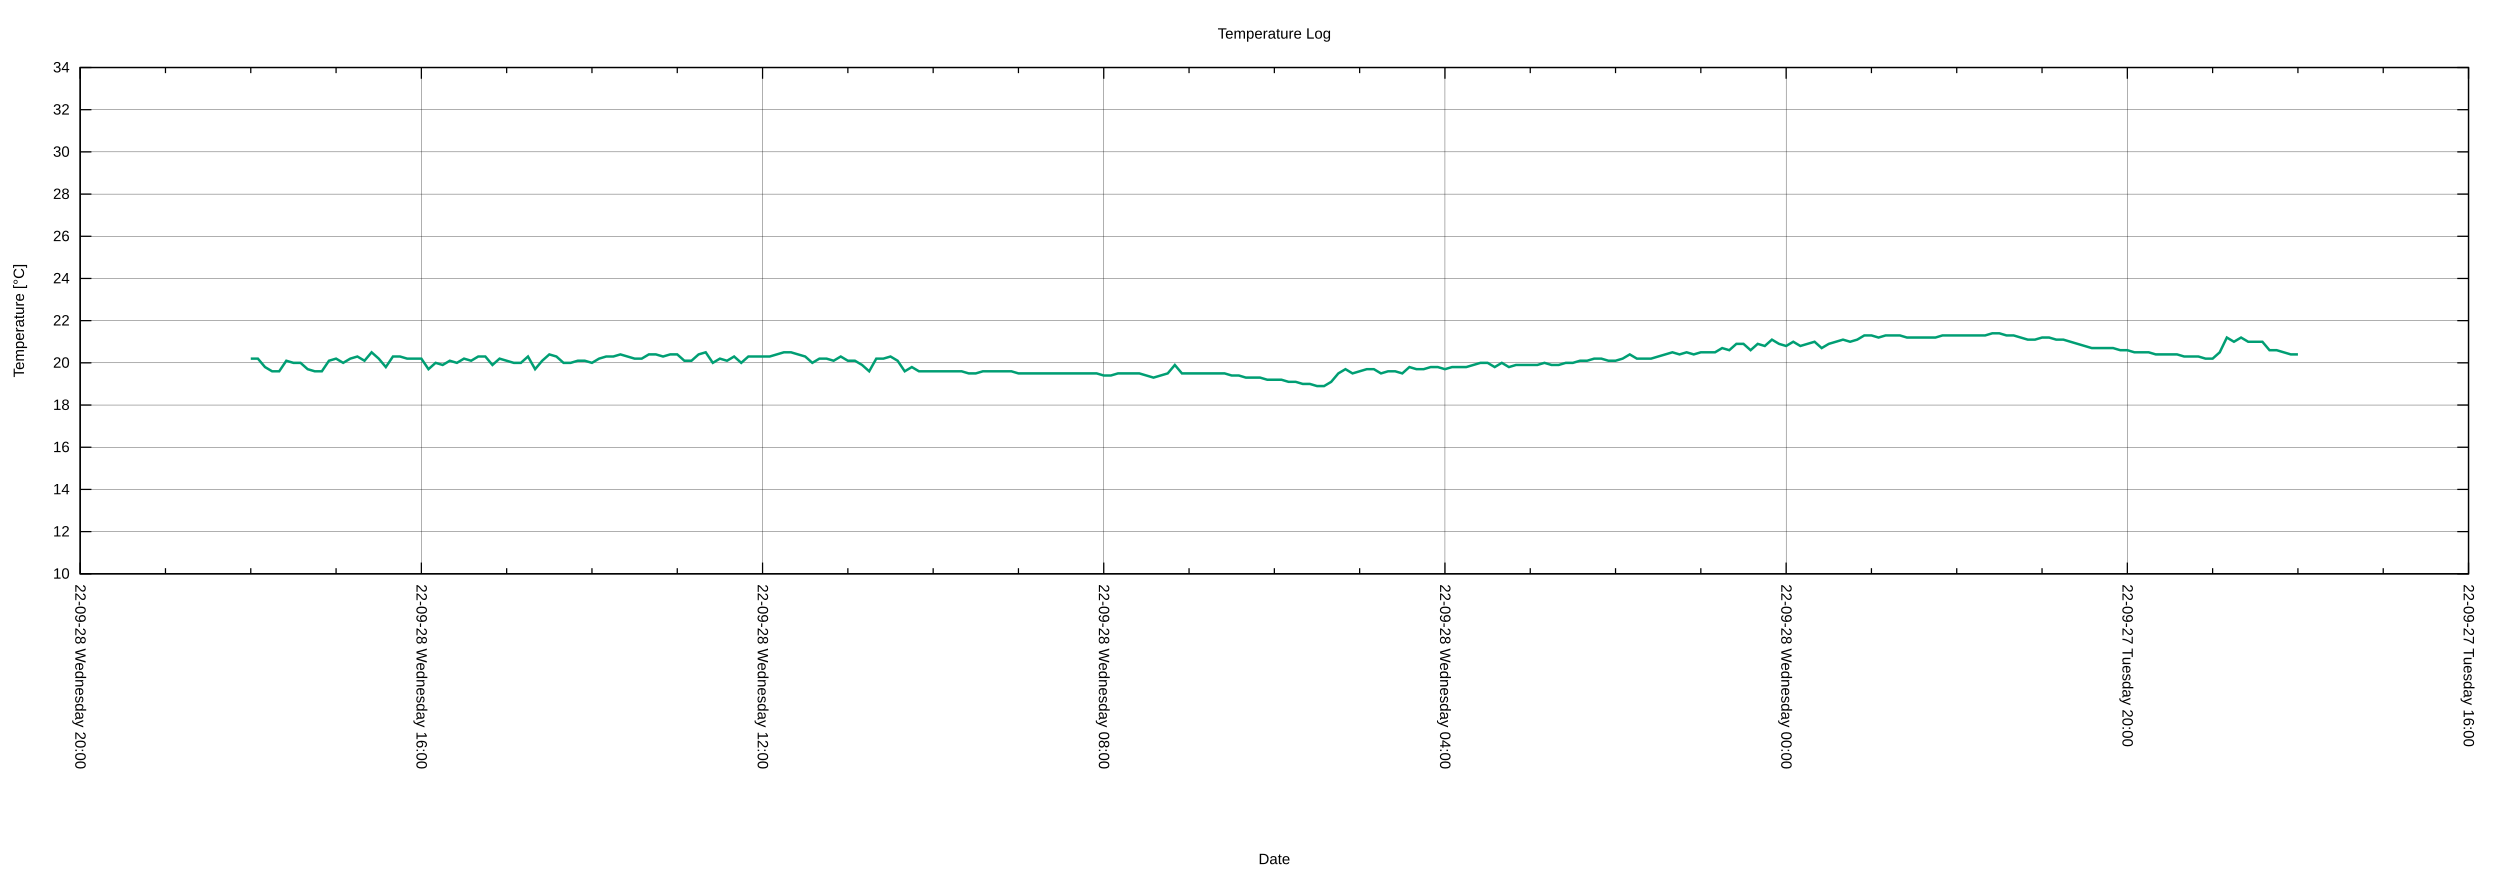
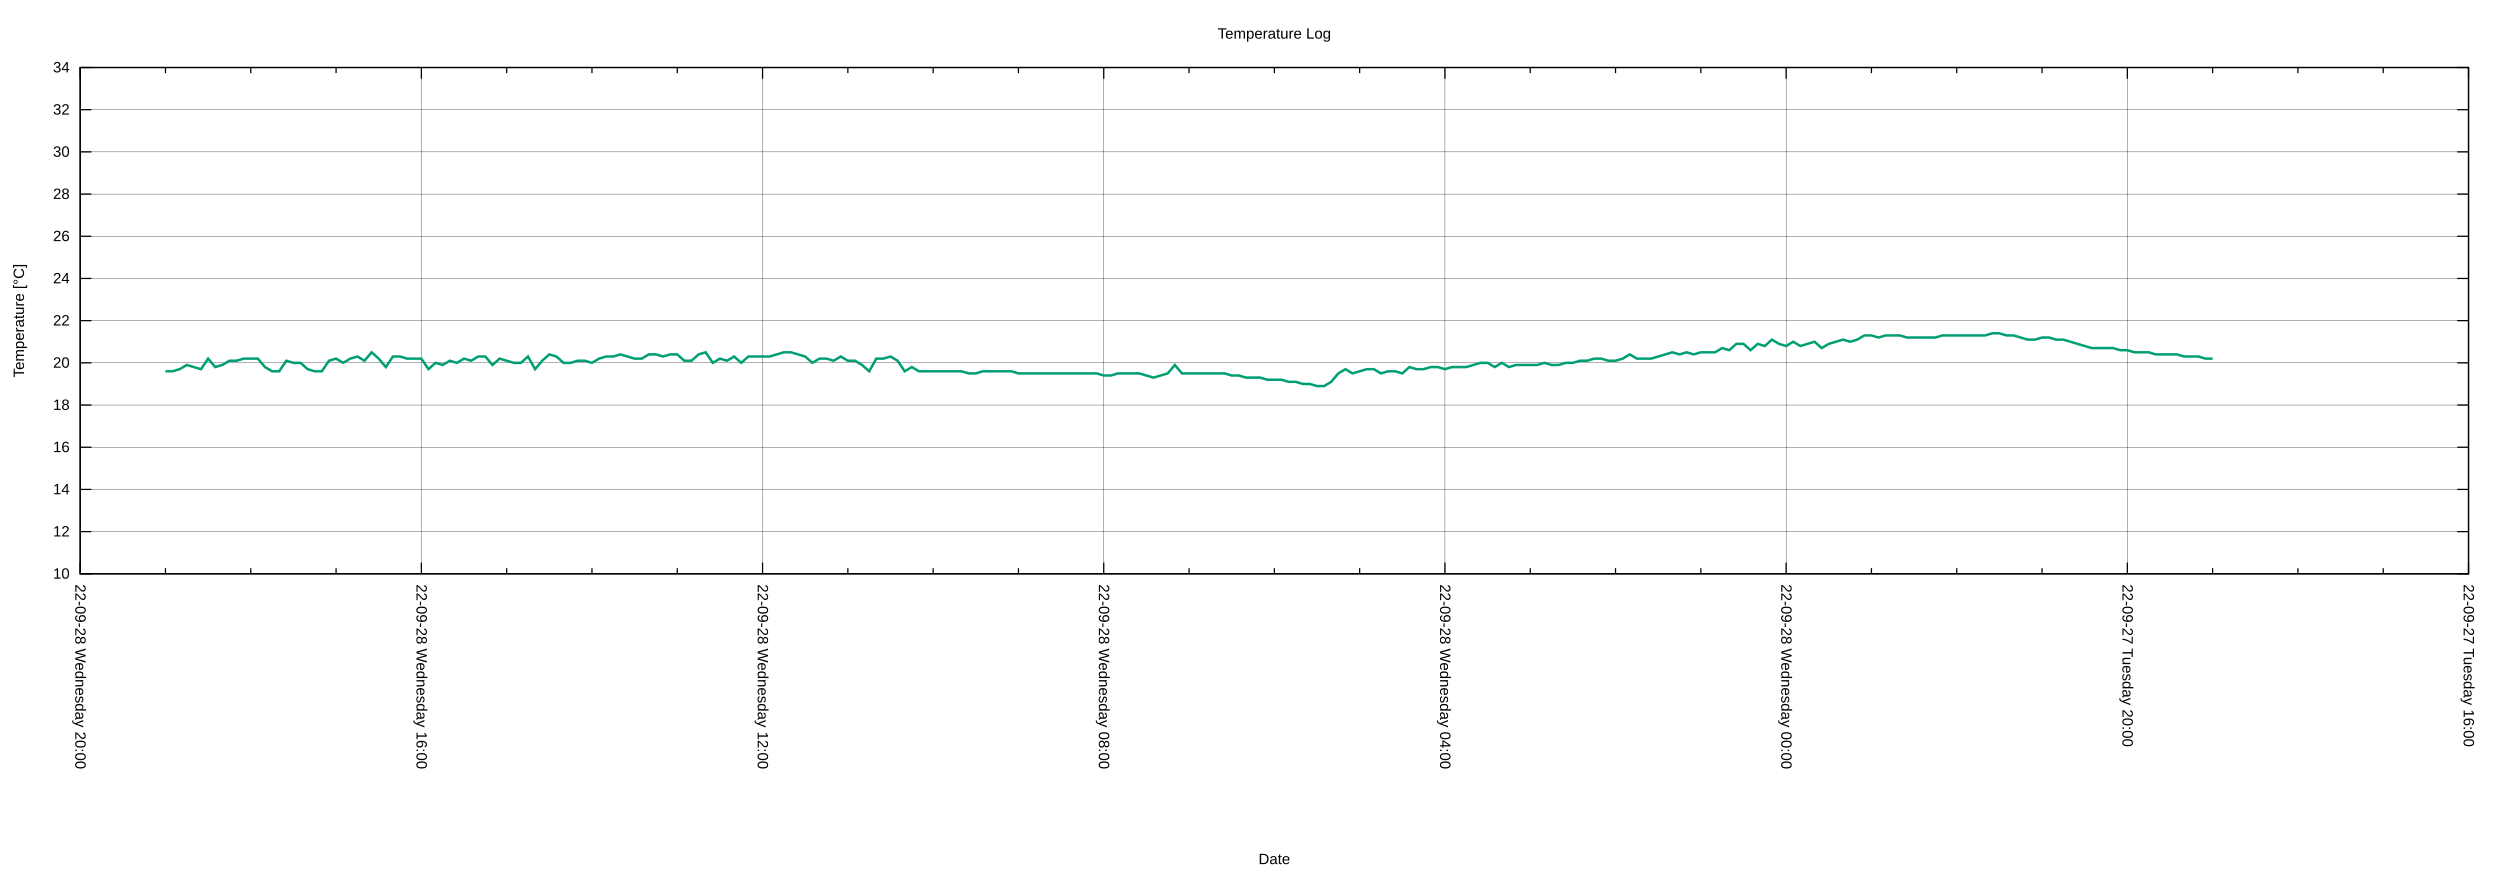
<svg xmlns="http://www.w3.org/2000/svg" xmlns:xlink="http://www.w3.org/1999/xlink" width="2000" height="700" viewBox="0 0 2000 700">
  <g id="gnuplot_canvas">
    <rect x="0" y="0" width="2000" height="700" fill="none" />
    <defs>
      <circle id="gpDot" r="0.5" stroke-width="0.5" stroke="currentColor" />
      <path id="gpPt0" stroke-width="0.222" stroke="currentColor" d="M-1,0 h2 M0,-1 v2" />
      <path id="gpPt1" stroke-width="0.222" stroke="currentColor" d="M-1,-1 L1,1 M1,-1 L-1,1" />
      <path id="gpPt2" stroke-width="0.222" stroke="currentColor" d="M-1,0 L1,0 M0,-1 L0,1 M-1,-1 L1,1 M-1,1 L1,-1" />
      <rect id="gpPt3" stroke-width="0.222" stroke="currentColor" x="-1" y="-1" width="2" height="2" />
      <rect id="gpPt4" stroke-width="0.222" stroke="currentColor" fill="currentColor" x="-1" y="-1" width="2" height="2" />
      <circle id="gpPt5" stroke-width="0.222" stroke="currentColor" cx="0" cy="0" r="1" />
      <use xlink:href="#gpPt5" id="gpPt6" fill="currentColor" stroke="none" />
      <path id="gpPt7" stroke-width="0.222" stroke="currentColor" d="M0,-1.33 L-1.33,0.67 L1.33,0.67 z" />
      <use xlink:href="#gpPt7" id="gpPt8" fill="currentColor" stroke="none" />
      <use xlink:href="#gpPt7" id="gpPt9" stroke="currentColor" transform="rotate(180)" />
      <use xlink:href="#gpPt9" id="gpPt10" fill="currentColor" stroke="none" />
      <use xlink:href="#gpPt3" id="gpPt11" stroke="currentColor" transform="rotate(45)" />
      <use xlink:href="#gpPt11" id="gpPt12" fill="currentColor" stroke="none" />
      <path id="gpPt13" stroke-width="0.222" stroke="currentColor" d="M0,1.330 L1.265,0.411 L0.782,-1.067 L-0.782,-1.076 L-1.265,0.411 z" />
      <use xlink:href="#gpPt13" id="gpPt14" fill="currentColor" stroke="none" />
      <filter id="textbox" filterUnits="objectBoundingBox" x="0" y="0" height="1" width="1">
        <feFlood flood-color="white" flood-opacity="1" result="bgnd" />
        <feComposite in="SourceGraphic" in2="bgnd" operator="atop" />
      </filter>
      <filter id="greybox" filterUnits="objectBoundingBox" x="0" y="0" height="1" width="1">
        <feFlood flood-color="lightgrey" flood-opacity="1" result="grey" />
        <feComposite in="SourceGraphic" in2="grey" operator="atop" />
      </filter>
    </defs>
    <g fill="none" color="white" stroke="currentColor" stroke-width="1.00" stroke-linecap="butt" stroke-linejoin="miter">
</g>
    <g fill="none" color="black" stroke="currentColor" stroke-width="1.00" stroke-linecap="butt" stroke-linejoin="miter">
</g>
    <g fill="none" color="black" stroke="black" stroke-width="0.25" stroke-linecap="butt" stroke-linejoin="miter">
</g>
    <g fill="none" color="black" stroke="currentColor" stroke-width="0.25" stroke-linecap="butt" stroke-linejoin="miter">
      <path stroke="black" class="gridline" d="M64.14,459.04 L1974.82,459.04  " />
    </g>
    <g fill="none" color="black" stroke="black" stroke-width="1.00" stroke-linecap="butt" stroke-linejoin="miter">
</g>
    <g fill="none" color="black" stroke="currentColor" stroke-width="1.00" stroke-linecap="butt" stroke-linejoin="miter">
      <path stroke="black" d="M64.14,459.04 L73.14,459.04 M1974.82,459.04 L1965.82,459.04  " />
      <g transform="translate(55.75,462.94)" stroke="none" fill="black" font-family="Arial" font-size="12.00" text-anchor="end">
        <text>
          <tspan font-family="Arial"> 10</tspan>
        </text>
      </g>
    </g>
    <g fill="none" color="black" stroke="currentColor" stroke-width="1.00" stroke-linecap="butt" stroke-linejoin="miter">
</g>
    <g fill="none" color="black" stroke="black" stroke-width="0.25" stroke-linecap="butt" stroke-linejoin="miter">
</g>
    <g fill="none" color="black" stroke="currentColor" stroke-width="0.25" stroke-linecap="butt" stroke-linejoin="miter">
      <path stroke="black" class="gridline" d="M64.14,425.29 L1974.82,425.29  " />
    </g>
    <g fill="none" color="black" stroke="black" stroke-width="1.00" stroke-linecap="butt" stroke-linejoin="miter">
</g>
    <g fill="none" color="black" stroke="currentColor" stroke-width="1.00" stroke-linecap="butt" stroke-linejoin="miter">
      <path stroke="black" d="M64.14,425.29 L73.14,425.29 M1974.82,425.29 L1965.82,425.29  " />
      <g transform="translate(55.75,429.19)" stroke="none" fill="black" font-family="Arial" font-size="12.00" text-anchor="end">
        <text>
          <tspan font-family="Arial"> 12</tspan>
        </text>
      </g>
    </g>
    <g fill="none" color="black" stroke="currentColor" stroke-width="1.00" stroke-linecap="butt" stroke-linejoin="miter">
</g>
    <g fill="none" color="black" stroke="black" stroke-width="0.25" stroke-linecap="butt" stroke-linejoin="miter">
</g>
    <g fill="none" color="black" stroke="currentColor" stroke-width="0.25" stroke-linecap="butt" stroke-linejoin="miter">
      <path stroke="black" class="gridline" d="M64.14,391.53 L1974.82,391.53  " />
    </g>
    <g fill="none" color="black" stroke="black" stroke-width="1.00" stroke-linecap="butt" stroke-linejoin="miter">
</g>
    <g fill="none" color="black" stroke="currentColor" stroke-width="1.00" stroke-linecap="butt" stroke-linejoin="miter">
      <path stroke="black" d="M64.14,391.53 L73.14,391.53 M1974.82,391.53 L1965.82,391.53  " />
      <g transform="translate(55.75,395.43)" stroke="none" fill="black" font-family="Arial" font-size="12.00" text-anchor="end">
        <text>
          <tspan font-family="Arial"> 14</tspan>
        </text>
      </g>
    </g>
    <g fill="none" color="black" stroke="currentColor" stroke-width="1.00" stroke-linecap="butt" stroke-linejoin="miter">
</g>
    <g fill="none" color="black" stroke="black" stroke-width="0.25" stroke-linecap="butt" stroke-linejoin="miter">
</g>
    <g fill="none" color="black" stroke="currentColor" stroke-width="0.25" stroke-linecap="butt" stroke-linejoin="miter">
      <path stroke="black" class="gridline" d="M64.14,357.78 L1974.82,357.78  " />
    </g>
    <g fill="none" color="black" stroke="black" stroke-width="1.00" stroke-linecap="butt" stroke-linejoin="miter">
</g>
    <g fill="none" color="black" stroke="currentColor" stroke-width="1.00" stroke-linecap="butt" stroke-linejoin="miter">
      <path stroke="black" d="M64.14,357.78 L73.14,357.78 M1974.82,357.78 L1965.82,357.78  " />
      <g transform="translate(55.75,361.68)" stroke="none" fill="black" font-family="Arial" font-size="12.00" text-anchor="end">
        <text>
          <tspan font-family="Arial"> 16</tspan>
        </text>
      </g>
    </g>
    <g fill="none" color="black" stroke="currentColor" stroke-width="1.00" stroke-linecap="butt" stroke-linejoin="miter">
</g>
    <g fill="none" color="black" stroke="black" stroke-width="0.25" stroke-linecap="butt" stroke-linejoin="miter">
</g>
    <g fill="none" color="black" stroke="currentColor" stroke-width="0.25" stroke-linecap="butt" stroke-linejoin="miter">
      <path stroke="black" class="gridline" d="M64.14,324.03 L1974.82,324.03  " />
    </g>
    <g fill="none" color="black" stroke="black" stroke-width="1.00" stroke-linecap="butt" stroke-linejoin="miter">
</g>
    <g fill="none" color="black" stroke="currentColor" stroke-width="1.00" stroke-linecap="butt" stroke-linejoin="miter">
      <path stroke="black" d="M64.14,324.03 L73.14,324.03 M1974.82,324.03 L1965.82,324.03  " />
      <g transform="translate(55.75,327.93)" stroke="none" fill="black" font-family="Arial" font-size="12.00" text-anchor="end">
        <text>
          <tspan font-family="Arial"> 18</tspan>
        </text>
      </g>
    </g>
    <g fill="none" color="black" stroke="currentColor" stroke-width="1.00" stroke-linecap="butt" stroke-linejoin="miter">
</g>
    <g fill="none" color="black" stroke="black" stroke-width="0.25" stroke-linecap="butt" stroke-linejoin="miter">
</g>
    <g fill="none" color="black" stroke="currentColor" stroke-width="0.25" stroke-linecap="butt" stroke-linejoin="miter">
      <path stroke="black" class="gridline" d="M64.14,290.28 L1974.82,290.28  " />
    </g>
    <g fill="none" color="black" stroke="black" stroke-width="1.00" stroke-linecap="butt" stroke-linejoin="miter">
</g>
    <g fill="none" color="black" stroke="currentColor" stroke-width="1.00" stroke-linecap="butt" stroke-linejoin="miter">
      <path stroke="black" d="M64.14,290.28 L73.14,290.28 M1974.82,290.28 L1965.82,290.28  " />
      <g transform="translate(55.75,294.18)" stroke="none" fill="black" font-family="Arial" font-size="12.00" text-anchor="end">
        <text>
          <tspan font-family="Arial"> 20</tspan>
        </text>
      </g>
    </g>
    <g fill="none" color="black" stroke="currentColor" stroke-width="1.00" stroke-linecap="butt" stroke-linejoin="miter">
</g>
    <g fill="none" color="black" stroke="black" stroke-width="0.25" stroke-linecap="butt" stroke-linejoin="miter">
</g>
    <g fill="none" color="black" stroke="currentColor" stroke-width="0.25" stroke-linecap="butt" stroke-linejoin="miter">
      <path stroke="black" class="gridline" d="M64.14,256.52 L1974.82,256.52  " />
    </g>
    <g fill="none" color="black" stroke="black" stroke-width="1.00" stroke-linecap="butt" stroke-linejoin="miter">
</g>
    <g fill="none" color="black" stroke="currentColor" stroke-width="1.00" stroke-linecap="butt" stroke-linejoin="miter">
      <path stroke="black" d="M64.14,256.52 L73.14,256.52 M1974.82,256.52 L1965.82,256.52  " />
      <g transform="translate(55.75,260.42)" stroke="none" fill="black" font-family="Arial" font-size="12.00" text-anchor="end">
        <text>
          <tspan font-family="Arial"> 22</tspan>
        </text>
      </g>
    </g>
    <g fill="none" color="black" stroke="currentColor" stroke-width="1.00" stroke-linecap="butt" stroke-linejoin="miter">
</g>
    <g fill="none" color="black" stroke="black" stroke-width="0.25" stroke-linecap="butt" stroke-linejoin="miter">
</g>
    <g fill="none" color="black" stroke="currentColor" stroke-width="0.25" stroke-linecap="butt" stroke-linejoin="miter">
      <path stroke="black" class="gridline" d="M64.14,222.77 L1974.82,222.77  " />
    </g>
    <g fill="none" color="black" stroke="black" stroke-width="1.00" stroke-linecap="butt" stroke-linejoin="miter">
</g>
    <g fill="none" color="black" stroke="currentColor" stroke-width="1.00" stroke-linecap="butt" stroke-linejoin="miter">
      <path stroke="black" d="M64.14,222.77 L73.14,222.77 M1974.82,222.77 L1965.82,222.77  " />
      <g transform="translate(55.75,226.67)" stroke="none" fill="black" font-family="Arial" font-size="12.00" text-anchor="end">
        <text>
          <tspan font-family="Arial"> 24</tspan>
        </text>
      </g>
    </g>
    <g fill="none" color="black" stroke="currentColor" stroke-width="1.00" stroke-linecap="butt" stroke-linejoin="miter">
</g>
    <g fill="none" color="black" stroke="black" stroke-width="0.25" stroke-linecap="butt" stroke-linejoin="miter">
</g>
    <g fill="none" color="black" stroke="currentColor" stroke-width="0.25" stroke-linecap="butt" stroke-linejoin="miter">
      <path stroke="black" class="gridline" d="M64.14,189.02 L1974.82,189.02  " />
    </g>
    <g fill="none" color="black" stroke="black" stroke-width="1.00" stroke-linecap="butt" stroke-linejoin="miter">
</g>
    <g fill="none" color="black" stroke="currentColor" stroke-width="1.00" stroke-linecap="butt" stroke-linejoin="miter">
      <path stroke="black" d="M64.14,189.02 L73.14,189.02 M1974.82,189.02 L1965.82,189.02  " />
      <g transform="translate(55.75,192.92)" stroke="none" fill="black" font-family="Arial" font-size="12.00" text-anchor="end">
        <text>
          <tspan font-family="Arial"> 26</tspan>
        </text>
      </g>
    </g>
    <g fill="none" color="black" stroke="currentColor" stroke-width="1.00" stroke-linecap="butt" stroke-linejoin="miter">
</g>
    <g fill="none" color="black" stroke="black" stroke-width="0.25" stroke-linecap="butt" stroke-linejoin="miter">
</g>
    <g fill="none" color="black" stroke="currentColor" stroke-width="0.25" stroke-linecap="butt" stroke-linejoin="miter">
      <path stroke="black" class="gridline" d="M64.14,155.27 L1974.82,155.27  " />
    </g>
    <g fill="none" color="black" stroke="black" stroke-width="1.00" stroke-linecap="butt" stroke-linejoin="miter">
</g>
    <g fill="none" color="black" stroke="currentColor" stroke-width="1.00" stroke-linecap="butt" stroke-linejoin="miter">
      <path stroke="black" d="M64.14,155.27 L73.14,155.27 M1974.82,155.27 L1965.82,155.27  " />
      <g transform="translate(55.75,159.17)" stroke="none" fill="black" font-family="Arial" font-size="12.00" text-anchor="end">
        <text>
          <tspan font-family="Arial"> 28</tspan>
        </text>
      </g>
    </g>
    <g fill="none" color="black" stroke="currentColor" stroke-width="1.00" stroke-linecap="butt" stroke-linejoin="miter">
</g>
    <g fill="none" color="black" stroke="black" stroke-width="0.25" stroke-linecap="butt" stroke-linejoin="miter">
</g>
    <g fill="none" color="black" stroke="currentColor" stroke-width="0.25" stroke-linecap="butt" stroke-linejoin="miter">
      <path stroke="black" class="gridline" d="M64.14,121.51 L1974.82,121.51  " />
    </g>
    <g fill="none" color="black" stroke="black" stroke-width="1.00" stroke-linecap="butt" stroke-linejoin="miter">
</g>
    <g fill="none" color="black" stroke="currentColor" stroke-width="1.00" stroke-linecap="butt" stroke-linejoin="miter">
      <path stroke="black" d="M64.14,121.51 L73.14,121.51 M1974.82,121.51 L1965.82,121.51  " />
      <g transform="translate(55.75,125.41)" stroke="none" fill="black" font-family="Arial" font-size="12.00" text-anchor="end">
        <text>
          <tspan font-family="Arial"> 30</tspan>
        </text>
      </g>
    </g>
    <g fill="none" color="black" stroke="currentColor" stroke-width="1.00" stroke-linecap="butt" stroke-linejoin="miter">
</g>
    <g fill="none" color="black" stroke="black" stroke-width="0.25" stroke-linecap="butt" stroke-linejoin="miter">
</g>
    <g fill="none" color="black" stroke="currentColor" stroke-width="0.25" stroke-linecap="butt" stroke-linejoin="miter">
      <path stroke="black" class="gridline" d="M64.14,87.76 L1974.82,87.76  " />
    </g>
    <g fill="none" color="black" stroke="black" stroke-width="1.00" stroke-linecap="butt" stroke-linejoin="miter">
</g>
    <g fill="none" color="black" stroke="currentColor" stroke-width="1.00" stroke-linecap="butt" stroke-linejoin="miter">
      <path stroke="black" d="M64.14,87.76 L73.14,87.76 M1974.82,87.76 L1965.82,87.76  " />
      <g transform="translate(55.75,91.66)" stroke="none" fill="black" font-family="Arial" font-size="12.00" text-anchor="end">
        <text>
          <tspan font-family="Arial"> 32</tspan>
        </text>
      </g>
    </g>
    <g fill="none" color="black" stroke="currentColor" stroke-width="1.00" stroke-linecap="butt" stroke-linejoin="miter">
</g>
    <g fill="none" color="black" stroke="black" stroke-width="0.25" stroke-linecap="butt" stroke-linejoin="miter">
</g>
    <g fill="none" color="black" stroke="currentColor" stroke-width="0.25" stroke-linecap="butt" stroke-linejoin="miter">
      <path stroke="black" class="gridline" d="M64.14,54.01 L1974.82,54.01  " />
    </g>
    <g fill="none" color="black" stroke="black" stroke-width="1.00" stroke-linecap="butt" stroke-linejoin="miter">
</g>
    <g fill="none" color="black" stroke="currentColor" stroke-width="1.00" stroke-linecap="butt" stroke-linejoin="miter">
      <path stroke="black" d="M64.14,54.01 L73.14,54.01 M1974.82,54.01 L1965.82,54.01  " />
      <g transform="translate(55.75,57.91)" stroke="none" fill="black" font-family="Arial" font-size="12.00" text-anchor="end">
        <text>
          <tspan font-family="Arial"> 34</tspan>
        </text>
      </g>
    </g>
    <g fill="none" color="black" stroke="currentColor" stroke-width="1.00" stroke-linecap="butt" stroke-linejoin="miter">
</g>
    <g fill="none" color="black" stroke="black" stroke-width="0.25" stroke-linecap="butt" stroke-linejoin="miter">
</g>
    <g fill="none" color="black" stroke="currentColor" stroke-width="0.25" stroke-linecap="butt" stroke-linejoin="miter">
      <path stroke="black" class="gridline" d="M1974.82,459.04 L1974.82,54.01  " />
    </g>
    <g fill="none" color="black" stroke="black" stroke-width="1.00" stroke-linecap="butt" stroke-linejoin="miter">
</g>
    <g fill="none" color="black" stroke="currentColor" stroke-width="1.00" stroke-linecap="butt" stroke-linejoin="miter">
      <path stroke="black" d="M1974.82,459.04 L1974.82,450.04 M1974.82,54.01 L1974.82,63.01  " />
      <g transform="translate(1970.92,467.43) rotate(90)" stroke="none" fill="black" font-family="Arial" font-size="12.00" text-anchor="start">
        <text>
          <tspan font-family="Arial">22-09-27 Tuesday 16:00</tspan>
        </text>
      </g>
    </g>
    <g fill="none" color="black" stroke="currentColor" stroke-width="1.00" stroke-linecap="butt" stroke-linejoin="miter">
      <path stroke="black" d="M1906.58,459.04 L1906.58,454.54 M1906.58,54.01 L1906.58,58.51 M1838.34,459.04 L1838.34,454.54 M1838.34,54.01 L1838.34,58.51   M1770.10,459.04 L1770.10,454.54 M1770.10,54.01 L1770.10,58.51  " />
    </g>
    <g fill="none" color="black" stroke="black" stroke-width="0.25" stroke-linecap="butt" stroke-linejoin="miter">
</g>
    <g fill="none" color="black" stroke="currentColor" stroke-width="0.25" stroke-linecap="butt" stroke-linejoin="miter">
      <path stroke="black" class="gridline" d="M1701.87,459.04 L1701.87,54.01  " />
    </g>
    <g fill="none" color="black" stroke="black" stroke-width="1.00" stroke-linecap="butt" stroke-linejoin="miter">
</g>
    <g fill="none" color="black" stroke="currentColor" stroke-width="1.00" stroke-linecap="butt" stroke-linejoin="miter">
      <path stroke="black" d="M1701.87,459.04 L1701.87,450.04 M1701.87,54.01 L1701.87,63.01  " />
      <g transform="translate(1697.97,467.43) rotate(90)" stroke="none" fill="black" font-family="Arial" font-size="12.00" text-anchor="start">
        <text>
          <tspan font-family="Arial">22-09-27 Tuesday 20:00</tspan>
        </text>
      </g>
    </g>
    <g fill="none" color="black" stroke="currentColor" stroke-width="1.00" stroke-linecap="butt" stroke-linejoin="miter">
      <path stroke="black" d="M1633.63,459.04 L1633.63,454.54 M1633.63,54.01 L1633.63,58.51 M1565.39,459.04 L1565.39,454.54 M1565.39,54.01 L1565.39,58.51   M1497.15,459.04 L1497.15,454.54 M1497.15,54.01 L1497.15,58.51  " />
    </g>
    <g fill="none" color="black" stroke="black" stroke-width="0.25" stroke-linecap="butt" stroke-linejoin="miter">
</g>
    <g fill="none" color="black" stroke="currentColor" stroke-width="0.25" stroke-linecap="butt" stroke-linejoin="miter">
      <path stroke="black" class="gridline" d="M1428.91,459.04 L1428.91,54.01  " />
    </g>
    <g fill="none" color="black" stroke="black" stroke-width="1.00" stroke-linecap="butt" stroke-linejoin="miter">
</g>
    <g fill="none" color="black" stroke="currentColor" stroke-width="1.00" stroke-linecap="butt" stroke-linejoin="miter">
      <path stroke="black" d="M1428.91,459.04 L1428.91,450.04 M1428.91,54.01 L1428.91,63.01  " />
      <g transform="translate(1425.01,467.43) rotate(90)" stroke="none" fill="black" font-family="Arial" font-size="12.00" text-anchor="start">
        <text>
          <tspan font-family="Arial">22-09-28 Wednesday 00:00</tspan>
        </text>
      </g>
    </g>
    <g fill="none" color="black" stroke="currentColor" stroke-width="1.00" stroke-linecap="butt" stroke-linejoin="miter">
      <path stroke="black" d="M1360.67,459.04 L1360.67,454.54 M1360.67,54.01 L1360.67,58.51 M1292.43,459.04 L1292.43,454.54 M1292.43,54.01 L1292.43,58.51   M1224.20,459.04 L1224.20,454.54 M1224.20,54.01 L1224.20,58.51  " />
    </g>
    <g fill="none" color="black" stroke="black" stroke-width="0.25" stroke-linecap="butt" stroke-linejoin="miter">
</g>
    <g fill="none" color="black" stroke="currentColor" stroke-width="0.25" stroke-linecap="butt" stroke-linejoin="miter">
      <path stroke="black" class="gridline" d="M1155.96,459.04 L1155.96,54.01  " />
    </g>
    <g fill="none" color="black" stroke="black" stroke-width="1.00" stroke-linecap="butt" stroke-linejoin="miter">
</g>
    <g fill="none" color="black" stroke="currentColor" stroke-width="1.00" stroke-linecap="butt" stroke-linejoin="miter">
      <path stroke="black" d="M1155.96,459.04 L1155.96,450.04 M1155.96,54.01 L1155.96,63.01  " />
      <g transform="translate(1152.06,467.43) rotate(90)" stroke="none" fill="black" font-family="Arial" font-size="12.00" text-anchor="start">
        <text>
          <tspan font-family="Arial">22-09-28 Wednesday 04:00</tspan>
        </text>
      </g>
    </g>
    <g fill="none" color="black" stroke="currentColor" stroke-width="1.00" stroke-linecap="butt" stroke-linejoin="miter">
      <path stroke="black" d="M1087.72,459.04 L1087.72,454.54 M1087.72,54.01 L1087.72,58.51 M1019.48,459.04 L1019.48,454.54 M1019.48,54.01 L1019.48,58.51   M951.24,459.04 L951.24,454.54 M951.24,54.01 L951.24,58.51  " />
    </g>
    <g fill="none" color="black" stroke="black" stroke-width="0.25" stroke-linecap="butt" stroke-linejoin="miter">
</g>
    <g fill="none" color="black" stroke="currentColor" stroke-width="0.25" stroke-linecap="butt" stroke-linejoin="miter">
      <path stroke="black" class="gridline" d="M883.00,459.04 L883.00,54.01  " />
    </g>
    <g fill="none" color="black" stroke="black" stroke-width="1.00" stroke-linecap="butt" stroke-linejoin="miter">
</g>
    <g fill="none" color="black" stroke="currentColor" stroke-width="1.00" stroke-linecap="butt" stroke-linejoin="miter">
      <path stroke="black" d="M883.00,459.04 L883.00,450.04 M883.00,54.01 L883.00,63.01  " />
      <g transform="translate(879.10,467.43) rotate(90)" stroke="none" fill="black" font-family="Arial" font-size="12.00" text-anchor="start">
        <text>
          <tspan font-family="Arial">22-09-28 Wednesday 08:00</tspan>
        </text>
      </g>
    </g>
    <g fill="none" color="black" stroke="currentColor" stroke-width="1.00" stroke-linecap="butt" stroke-linejoin="miter">
      <path stroke="black" d="M814.76,459.04 L814.76,454.54 M814.76,54.01 L814.76,58.51 M746.53,459.04 L746.53,454.54 M746.53,54.01 L746.53,58.51   M678.29,459.04 L678.29,454.54 M678.29,54.01 L678.29,58.51  " />
    </g>
    <g fill="none" color="black" stroke="black" stroke-width="0.25" stroke-linecap="butt" stroke-linejoin="miter">
</g>
    <g fill="none" color="black" stroke="currentColor" stroke-width="0.25" stroke-linecap="butt" stroke-linejoin="miter">
      <path stroke="black" class="gridline" d="M610.05,459.04 L610.05,54.01  " />
    </g>
    <g fill="none" color="black" stroke="black" stroke-width="1.00" stroke-linecap="butt" stroke-linejoin="miter">
</g>
    <g fill="none" color="black" stroke="currentColor" stroke-width="1.00" stroke-linecap="butt" stroke-linejoin="miter">
      <path stroke="black" d="M610.05,459.04 L610.05,450.04 M610.05,54.01 L610.05,63.01  " />
      <g transform="translate(606.15,467.43) rotate(90)" stroke="none" fill="black" font-family="Arial" font-size="12.00" text-anchor="start">
        <text>
          <tspan font-family="Arial">22-09-28 Wednesday 12:00</tspan>
        </text>
      </g>
    </g>
    <g fill="none" color="black" stroke="currentColor" stroke-width="1.00" stroke-linecap="butt" stroke-linejoin="miter">
      <path stroke="black" d="M541.81,459.04 L541.81,454.54 M541.81,54.01 L541.81,58.51 M473.57,459.04 L473.57,454.54 M473.57,54.01 L473.57,58.51   M405.33,459.04 L405.33,454.54 M405.33,54.01 L405.33,58.51  " />
    </g>
    <g fill="none" color="black" stroke="black" stroke-width="0.25" stroke-linecap="butt" stroke-linejoin="miter">
</g>
    <g fill="none" color="black" stroke="currentColor" stroke-width="0.25" stroke-linecap="butt" stroke-linejoin="miter">
      <path stroke="black" class="gridline" d="M337.09,459.04 L337.09,54.01  " />
    </g>
    <g fill="none" color="black" stroke="black" stroke-width="1.00" stroke-linecap="butt" stroke-linejoin="miter">
</g>
    <g fill="none" color="black" stroke="currentColor" stroke-width="1.00" stroke-linecap="butt" stroke-linejoin="miter">
      <path stroke="black" d="M337.09,459.04 L337.09,450.04 M337.09,54.01 L337.09,63.01  " />
      <g transform="translate(333.19,467.43) rotate(90)" stroke="none" fill="black" font-family="Arial" font-size="12.00" text-anchor="start">
        <text>
          <tspan font-family="Arial">22-09-28 Wednesday 16:00</tspan>
        </text>
      </g>
    </g>
    <g fill="none" color="black" stroke="currentColor" stroke-width="1.00" stroke-linecap="butt" stroke-linejoin="miter">
      <path stroke="black" d="M268.86,459.04 L268.86,454.54 M268.86,54.01 L268.86,58.51 M200.62,459.04 L200.62,454.54 M200.62,54.01 L200.62,58.51   M132.38,459.04 L132.38,454.54 M132.38,54.01 L132.38,58.51  " />
    </g>
    <g fill="none" color="black" stroke="black" stroke-width="0.25" stroke-linecap="butt" stroke-linejoin="miter">
</g>
    <g fill="none" color="black" stroke="currentColor" stroke-width="0.25" stroke-linecap="butt" stroke-linejoin="miter">
      <path stroke="black" class="gridline" d="M64.14,459.04 L64.14,54.01  " />
    </g>
    <g fill="none" color="black" stroke="black" stroke-width="1.00" stroke-linecap="butt" stroke-linejoin="miter">
</g>
    <g fill="none" color="black" stroke="currentColor" stroke-width="1.00" stroke-linecap="butt" stroke-linejoin="miter">
      <path stroke="black" d="M64.14,459.04 L64.14,450.04 M64.14,54.01 L64.14,63.01  " />
      <g transform="translate(60.24,467.43) rotate(90)" stroke="none" fill="black" font-family="Arial" font-size="12.00" text-anchor="start">
        <text>
          <tspan font-family="Arial">22-09-28 Wednesday 20:00</tspan>
        </text>
      </g>
    </g>
    <g fill="none" color="black" stroke="currentColor" stroke-width="1.00" stroke-linecap="butt" stroke-linejoin="miter">
</g>
    <g fill="none" color="black" stroke="currentColor" stroke-width="1.00" stroke-linecap="butt" stroke-linejoin="miter">
      <path stroke="black" d="M64.14,54.01 L64.14,459.04 L1974.82,459.04 L1974.82,54.01 L64.14,54.01 Z  " />
    </g>
    <g fill="none" color="black" stroke="currentColor" stroke-width="1.00" stroke-linecap="butt" stroke-linejoin="miter">
      <g transform="translate(19.18,256.53) rotate(270)" stroke="none" fill="black" font-family="Arial" font-size="12.00" text-anchor="middle">
        <text>
          <tspan font-family="Arial">Temperature [°C]</tspan>
        </text>
      </g>
    </g>
    <g fill="none" color="black" stroke="currentColor" stroke-width="1.00" stroke-linecap="butt" stroke-linejoin="miter">
      <g transform="translate(1019.48,691.30)" stroke="none" fill="black" font-family="Arial" font-size="12.00" text-anchor="middle">
        <text>
          <tspan font-family="Arial">Date</tspan>
        </text>
      </g>
    </g>
    <g fill="none" color="black" stroke="currentColor" stroke-width="1.00" stroke-linecap="butt" stroke-linejoin="miter">
</g>
    <g id="gnuplot_plot_1">
      <g fill="none" color="white" stroke="currentColor" stroke-width="2.00" stroke-linecap="butt" stroke-linejoin="miter">
</g>
      <g fill="none" color="black" stroke="currentColor" stroke-width="2.00" stroke-linecap="butt" stroke-linejoin="miter">
-         <path stroke="rgb(  0, 158, 115)" d="M200.62,286.90 L206.30,286.90 L211.99,293.65 L217.68,297.03 L223.36,297.03 L229.05,288.59 L234.74,290.28 L240.42,290.28   L246.11,295.34 L251.80,297.03 L257.48,297.03 L263.17,288.59 L268.86,286.90 L274.54,290.28 L280.23,286.90 L285.92,285.21   L291.60,288.59 L297.29,281.84 L302.98,286.90 L308.66,293.65 L314.35,285.21 L320.03,285.21 L325.72,286.90 L331.41,286.90   L337.09,286.90 L342.78,295.34 L348.47,290.28 L354.15,291.97 L359.84,288.59 L365.53,290.28 L371.21,286.90 L376.90,288.59   L382.59,285.21 L388.27,285.21 L393.96,291.97 L399.65,286.90 L405.33,288.59 L411.02,290.28 L416.71,290.28 L422.39,285.21   L428.08,295.34 L433.77,288.59 L439.45,283.53 L445.14,285.21 L450.83,290.28 L456.51,290.28 L462.20,288.59 L467.88,288.59   L473.57,290.28 L479.26,286.90 L484.94,285.21 L490.63,285.21 L496.32,283.53 L502.00,285.21 L507.69,286.90 L513.38,286.90   L519.06,283.53 L524.75,283.53 L530.44,285.21 L536.12,283.53 L541.81,283.53 L547.50,288.59 L553.18,288.59 L558.87,283.53   L564.56,281.84 L570.24,290.28 L575.93,286.90 L581.62,288.59 L587.30,285.21 L592.99,290.28 L598.68,285.21 L604.36,285.21   L610.05,285.21 L615.74,285.21 L621.42,283.53 L627.11,281.84 L632.79,281.84 L638.48,283.53 L644.17,285.21 L649.85,290.28   L655.54,286.90 L661.23,286.90 L666.91,288.59 L672.60,285.21 L678.29,288.59 L683.97,288.59 L689.66,291.97 L695.35,297.03   L701.03,286.90 L706.72,286.90 L712.41,285.21 L718.09,288.59 L723.78,297.03 L729.47,293.65 L735.15,297.03 L740.84,297.03   L746.53,297.03 L752.21,297.03 L757.90,297.03 L763.59,297.03 L769.27,297.03 L774.96,298.72 L780.65,298.72 L786.33,297.03   L792.02,297.03 L797.70,297.03 L803.39,297.03 L809.08,297.03 L814.76,298.72 L820.45,298.72 L826.14,298.72 L831.82,298.72   L837.51,298.72 L843.20,298.72 L848.88,298.72 L854.57,298.72 L860.26,298.72 L865.94,298.72 L871.63,298.72 L877.32,298.72   L883.00,300.40 L888.69,300.40 L894.38,298.72 L900.06,298.72 L905.75,298.72 L911.44,298.72 L917.12,300.40 L922.81,302.09   L928.50,300.40 L934.18,298.72 L939.87,291.97 L945.55,298.72 L951.24,298.72 L956.93,298.72 L962.61,298.72 L968.30,298.72   L973.99,298.72 L979.67,298.72 L985.36,300.40 L991.05,300.40 L996.73,302.09 L1002.42,302.09 L1008.11,302.09 L1013.79,303.78   L1019.48,303.78 L1025.17,303.78 L1030.85,305.47 L1036.54,305.47 L1042.23,307.15 L1047.91,307.15 L1053.60,308.84 L1059.29,308.84   L1064.97,305.47 L1070.66,298.72 L1076.35,295.34 L1082.03,298.72 L1087.72,297.03 L1093.41,295.34 L1099.09,295.34 L1104.78,298.72   L1110.46,297.03 L1116.15,297.03 L1121.84,298.72 L1127.52,293.65 L1133.21,295.34 L1138.90,295.34 L1144.58,293.65 L1150.27,293.65   L1155.96,295.34 L1161.64,293.65 L1167.33,293.65 L1173.02,293.65 L1178.70,291.97 L1184.39,290.28 L1190.08,290.28 L1195.76,293.65   L1201.45,290.28 L1207.14,293.65 L1212.82,291.97 L1218.51,291.97 L1224.20,291.97 L1229.88,291.97 L1235.57,290.28 L1241.26,291.97   L1246.94,291.97 L1252.63,290.28 L1258.32,290.28 L1264.00,288.59 L1269.69,288.59 L1275.37,286.90 L1281.06,286.90 L1286.75,288.59   L1292.43,288.59 L1298.12,286.90 L1303.81,283.53 L1309.49,286.90 L1315.18,286.90 L1320.87,286.90 L1326.55,285.21 L1332.24,283.53   L1337.93,281.84 L1343.61,283.53 L1349.30,281.84 L1354.99,283.53 L1360.67,281.84 L1366.36,281.84 L1372.05,281.84 L1377.73,278.46   L1383.42,280.15 L1389.11,275.09 L1394.79,275.09 L1400.48,280.15 L1406.17,275.09 L1411.85,276.78 L1417.54,271.71 L1423.22,275.09   L1428.91,276.78 L1434.60,273.40 L1440.28,276.78 L1445.97,275.09 L1451.66,273.40 L1457.34,278.46 L1463.03,275.09 L1468.72,273.40   L1474.40,271.71 L1480.09,273.40 L1485.78,271.71 L1491.46,268.34 L1497.15,268.34 L1502.84,270.03 L1508.52,268.34 L1514.21,268.34   L1519.90,268.34 L1525.58,270.03 L1531.27,270.03 L1536.96,270.03 L1542.64,270.03 L1548.33,270.03 L1554.02,268.34 L1559.70,268.34   L1565.39,268.34 L1571.08,268.34 L1576.76,268.34 L1582.45,268.34 L1588.13,268.34 L1593.82,266.65 L1599.51,266.65 L1605.19,268.34   L1610.88,268.34 L1616.57,270.03 L1622.25,271.71 L1627.94,271.71 L1633.63,270.03 L1639.31,270.03 L1645.00,271.71 L1650.69,271.71   L1656.37,273.40 L1662.06,275.09 L1667.75,276.78 L1673.43,278.46 L1679.12,278.46 L1684.81,278.46 L1690.49,278.46 L1696.18,280.15   L1701.87,280.15 L1707.55,281.84 L1713.24,281.84 L1718.93,281.84 L1724.61,283.53 L1730.30,283.53 L1735.99,283.53 L1741.67,283.53   L1747.36,285.21 L1753.04,285.21 L1758.73,285.21 L1764.42,286.90 L1770.10,286.90 L1775.79,281.84 L1781.48,270.03 L1787.16,273.40   L1792.85,270.03 L1798.54,273.40 L1804.22,273.40 L1809.91,273.40 L1815.60,280.15 L1821.28,280.15 L1826.97,281.84 L1832.66,283.53   L1838.34,283.53  " />
+         <path stroke="rgb(  0, 158, 115)" d="M132.38,297.03 L138.07,297.03 L143.75,295.34 L149.44,291.97 L155.12,293.65 L160.81,295.34 L166.50,286.90 L172.18,293.65   L177.87,291.97 L183.56,288.59 L189.24,288.59 L194.93,286.90 L200.62,286.90 L206.30,286.90 L211.99,293.65 L217.68,297.03   L223.36,297.03 L229.05,288.59 L234.74,290.28 L240.42,290.28 L246.11,295.34 L251.80,297.03 L257.48,297.03 L263.17,288.59   L268.86,286.90 L274.54,290.28 L280.23,286.90 L285.92,285.21 L291.60,288.59 L297.29,281.84 L302.98,286.90 L308.66,293.65   L314.35,285.21 L320.03,285.21 L325.72,286.90 L331.41,286.90 L337.09,286.90 L342.78,295.34 L348.47,290.28 L354.15,291.97   L359.84,288.59 L365.53,290.28 L371.21,286.90 L376.90,288.59 L382.59,285.21 L388.27,285.21 L393.96,291.97 L399.65,286.90   L405.33,288.59 L411.02,290.28 L416.71,290.28 L422.39,285.21 L428.08,295.34 L433.77,288.59 L439.45,283.53 L445.14,285.21   L450.83,290.28 L456.51,290.28 L462.20,288.59 L467.88,288.59 L473.57,290.28 L479.26,286.90 L484.94,285.21 L490.63,285.21   L496.32,283.53 L502.00,285.21 L507.69,286.90 L513.38,286.90 L519.06,283.53 L524.75,283.53 L530.44,285.21 L536.12,283.53   L541.81,283.53 L547.50,288.59 L553.18,288.59 L558.87,283.53 L564.56,281.84 L570.24,290.28 L575.93,286.90 L581.62,288.59   L587.30,285.21 L592.99,290.28 L598.68,285.21 L604.36,285.21 L610.05,285.21 L615.74,285.21 L621.42,283.53 L627.11,281.84   L632.79,281.84 L638.48,283.53 L644.17,285.21 L649.85,290.28 L655.54,286.90 L661.23,286.90 L666.91,288.59 L672.60,285.21   L678.29,288.59 L683.97,288.59 L689.66,291.97 L695.35,297.03 L701.03,286.90 L706.72,286.90 L712.41,285.21 L718.09,288.59   L723.78,297.03 L729.47,293.65 L735.15,297.03 L740.84,297.03 L746.53,297.03 L752.21,297.03 L757.90,297.03 L763.59,297.03   L769.27,297.03 L774.96,298.72 L780.65,298.72 L786.33,297.03 L792.02,297.03 L797.70,297.03 L803.39,297.03 L809.08,297.03   L814.76,298.72 L820.45,298.72 L826.14,298.72 L831.82,298.72 L837.51,298.72 L843.20,298.72 L848.88,298.72 L854.57,298.72   L860.26,298.72 L865.94,298.72 L871.63,298.72 L877.32,298.72 L883.00,300.40 L888.69,300.40 L894.38,298.72 L900.06,298.72   L905.75,298.72 L911.44,298.72 L917.12,300.40 L922.81,302.09 L928.50,300.40 L934.18,298.72 L939.87,291.97 L945.55,298.72   L951.24,298.72 L956.93,298.72 L962.61,298.72 L968.30,298.72 L973.99,298.72 L979.67,298.72 L985.36,300.40 L991.05,300.40   L996.73,302.09 L1002.42,302.09 L1008.11,302.09 L1013.79,303.78 L1019.48,303.78 L1025.17,303.78 L1030.85,305.47 L1036.54,305.47   L1042.23,307.15 L1047.91,307.15 L1053.60,308.84 L1059.29,308.84 L1064.97,305.47 L1070.66,298.72 L1076.35,295.34 L1082.03,298.72   L1087.72,297.03 L1093.41,295.34 L1099.09,295.34 L1104.78,298.72 L1110.46,297.03 L1116.15,297.03 L1121.84,298.72 L1127.52,293.65   L1133.21,295.34 L1138.90,295.34 L1144.58,293.65 L1150.27,293.65 L1155.96,295.34 L1161.64,293.65 L1167.33,293.65 L1173.02,293.65   L1178.70,291.97 L1184.39,290.28 L1190.08,290.28 L1195.76,293.65 L1201.45,290.28 L1207.14,293.65 L1212.82,291.97 L1218.51,291.97   L1224.20,291.97 L1229.88,291.97 L1235.57,290.28 L1241.26,291.97 L1246.94,291.97 L1252.63,290.28 L1258.32,290.28 L1264.00,288.59   L1269.69,288.59 L1275.37,286.90 L1281.06,286.90 L1286.75,288.59 L1292.43,288.59 L1298.12,286.90 L1303.81,283.53 L1309.49,286.90   L1315.18,286.90 L1320.87,286.90 L1326.55,285.21 L1332.24,283.53 L1337.93,281.84 L1343.61,283.53 L1349.30,281.84 L1354.99,283.53   L1360.67,281.84 L1366.36,281.84 L1372.05,281.84 L1377.73,278.46 L1383.42,280.15 L1389.11,275.09 L1394.79,275.09 L1400.48,280.15   L1406.17,275.09 L1411.85,276.78 L1417.54,271.71 L1423.22,275.09 L1428.91,276.78 L1434.60,273.40 L1440.28,276.78 L1445.97,275.09   L1451.66,273.40 L1457.34,278.46 L1463.03,275.09 L1468.72,273.40 L1474.40,271.71 L1480.09,273.40 L1485.78,271.71 L1491.46,268.34   L1497.15,268.34 L1502.84,270.03 L1508.52,268.34 L1514.21,268.34 L1519.90,268.34 L1525.58,270.03 L1531.27,270.03 L1536.96,270.03   L1542.64,270.03 L1548.33,270.03 L1554.02,268.34 L1559.70,268.34 L1565.39,268.34 L1571.08,268.34 L1576.76,268.34 L1582.45,268.34   L1588.13,268.34 L1593.82,266.65 L1599.51,266.65 L1605.19,268.34 L1610.88,268.34 L1616.57,270.03 L1622.25,271.71 L1627.94,271.71   L1633.63,270.03 L1639.31,270.03 L1645.00,271.71 L1650.69,271.71 L1656.37,273.40 L1662.06,275.09 L1667.75,276.78 L1673.43,278.46   L1679.12,278.46 L1684.81,278.46 L1690.49,278.46 L1696.18,280.15 L1701.87,280.15 L1707.55,281.84 L1713.24,281.84 L1718.93,281.84   L1724.61,283.53 L1730.30,283.53 L1735.99,283.53 L1741.67,283.53 L1747.36,285.21 L1753.04,285.21 L1758.73,285.21 L1764.42,286.90   L1770.10,286.90  " />
      </g>
    </g>
    <g fill="none" color="black" stroke="currentColor" stroke-width="2.00" stroke-linecap="butt" stroke-linejoin="miter">
</g>
    <g fill="none" color="black" stroke="black" stroke-width="1.00" stroke-linecap="butt" stroke-linejoin="miter">
</g>
    <g fill="none" color="black" stroke="currentColor" stroke-width="1.00" stroke-linecap="butt" stroke-linejoin="miter">
      <path stroke="black" d="M64.14,54.01 L64.14,459.04 L1974.82,459.04 L1974.82,54.01 L64.14,54.01 Z  " />
    </g>
    <g fill="none" color="black" stroke="currentColor" stroke-width="1.00" stroke-linecap="butt" stroke-linejoin="miter">
      <g transform="translate(1019.48,30.91)" stroke="none" fill="black" font-family="Arial" font-size="12.00" text-anchor="middle">
        <text>
          <tspan font-family="Arial">Temperature Log</tspan>
        </text>
      </g>
    </g>
    <g fill="none" color="black" stroke="currentColor" stroke-width="1.00" stroke-linecap="butt" stroke-linejoin="miter">
</g>
  </g>
</svg>
